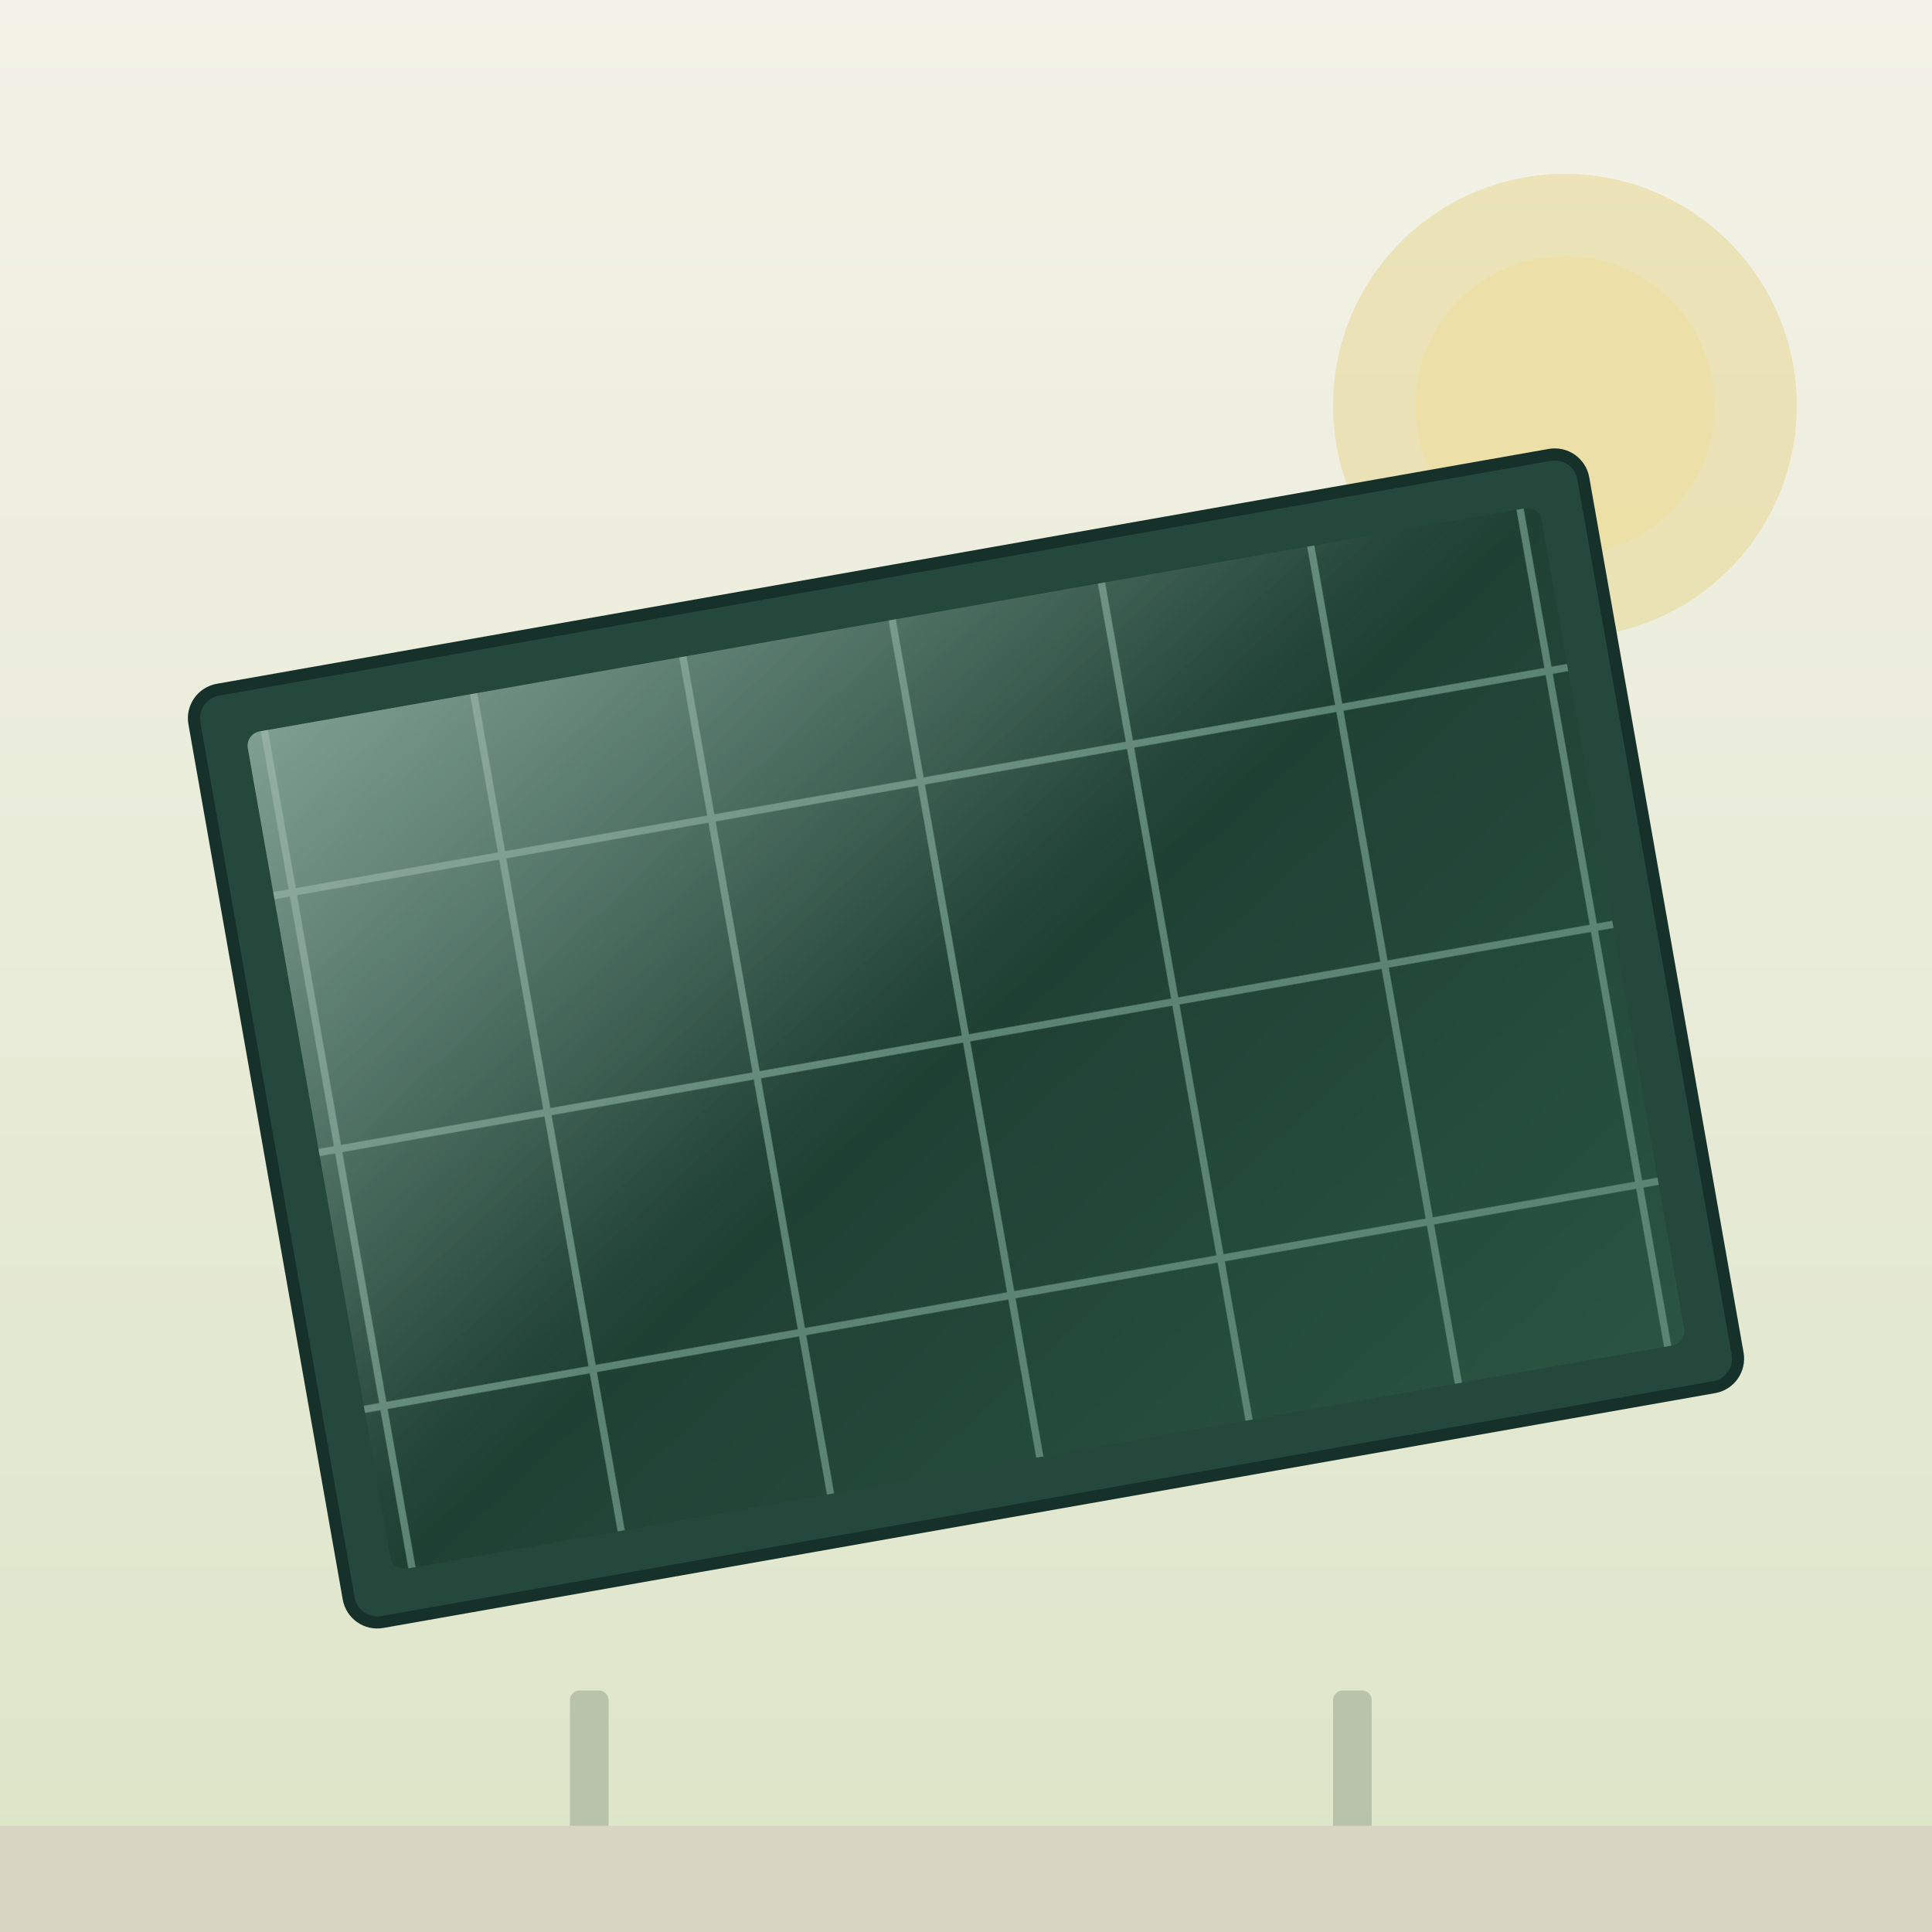
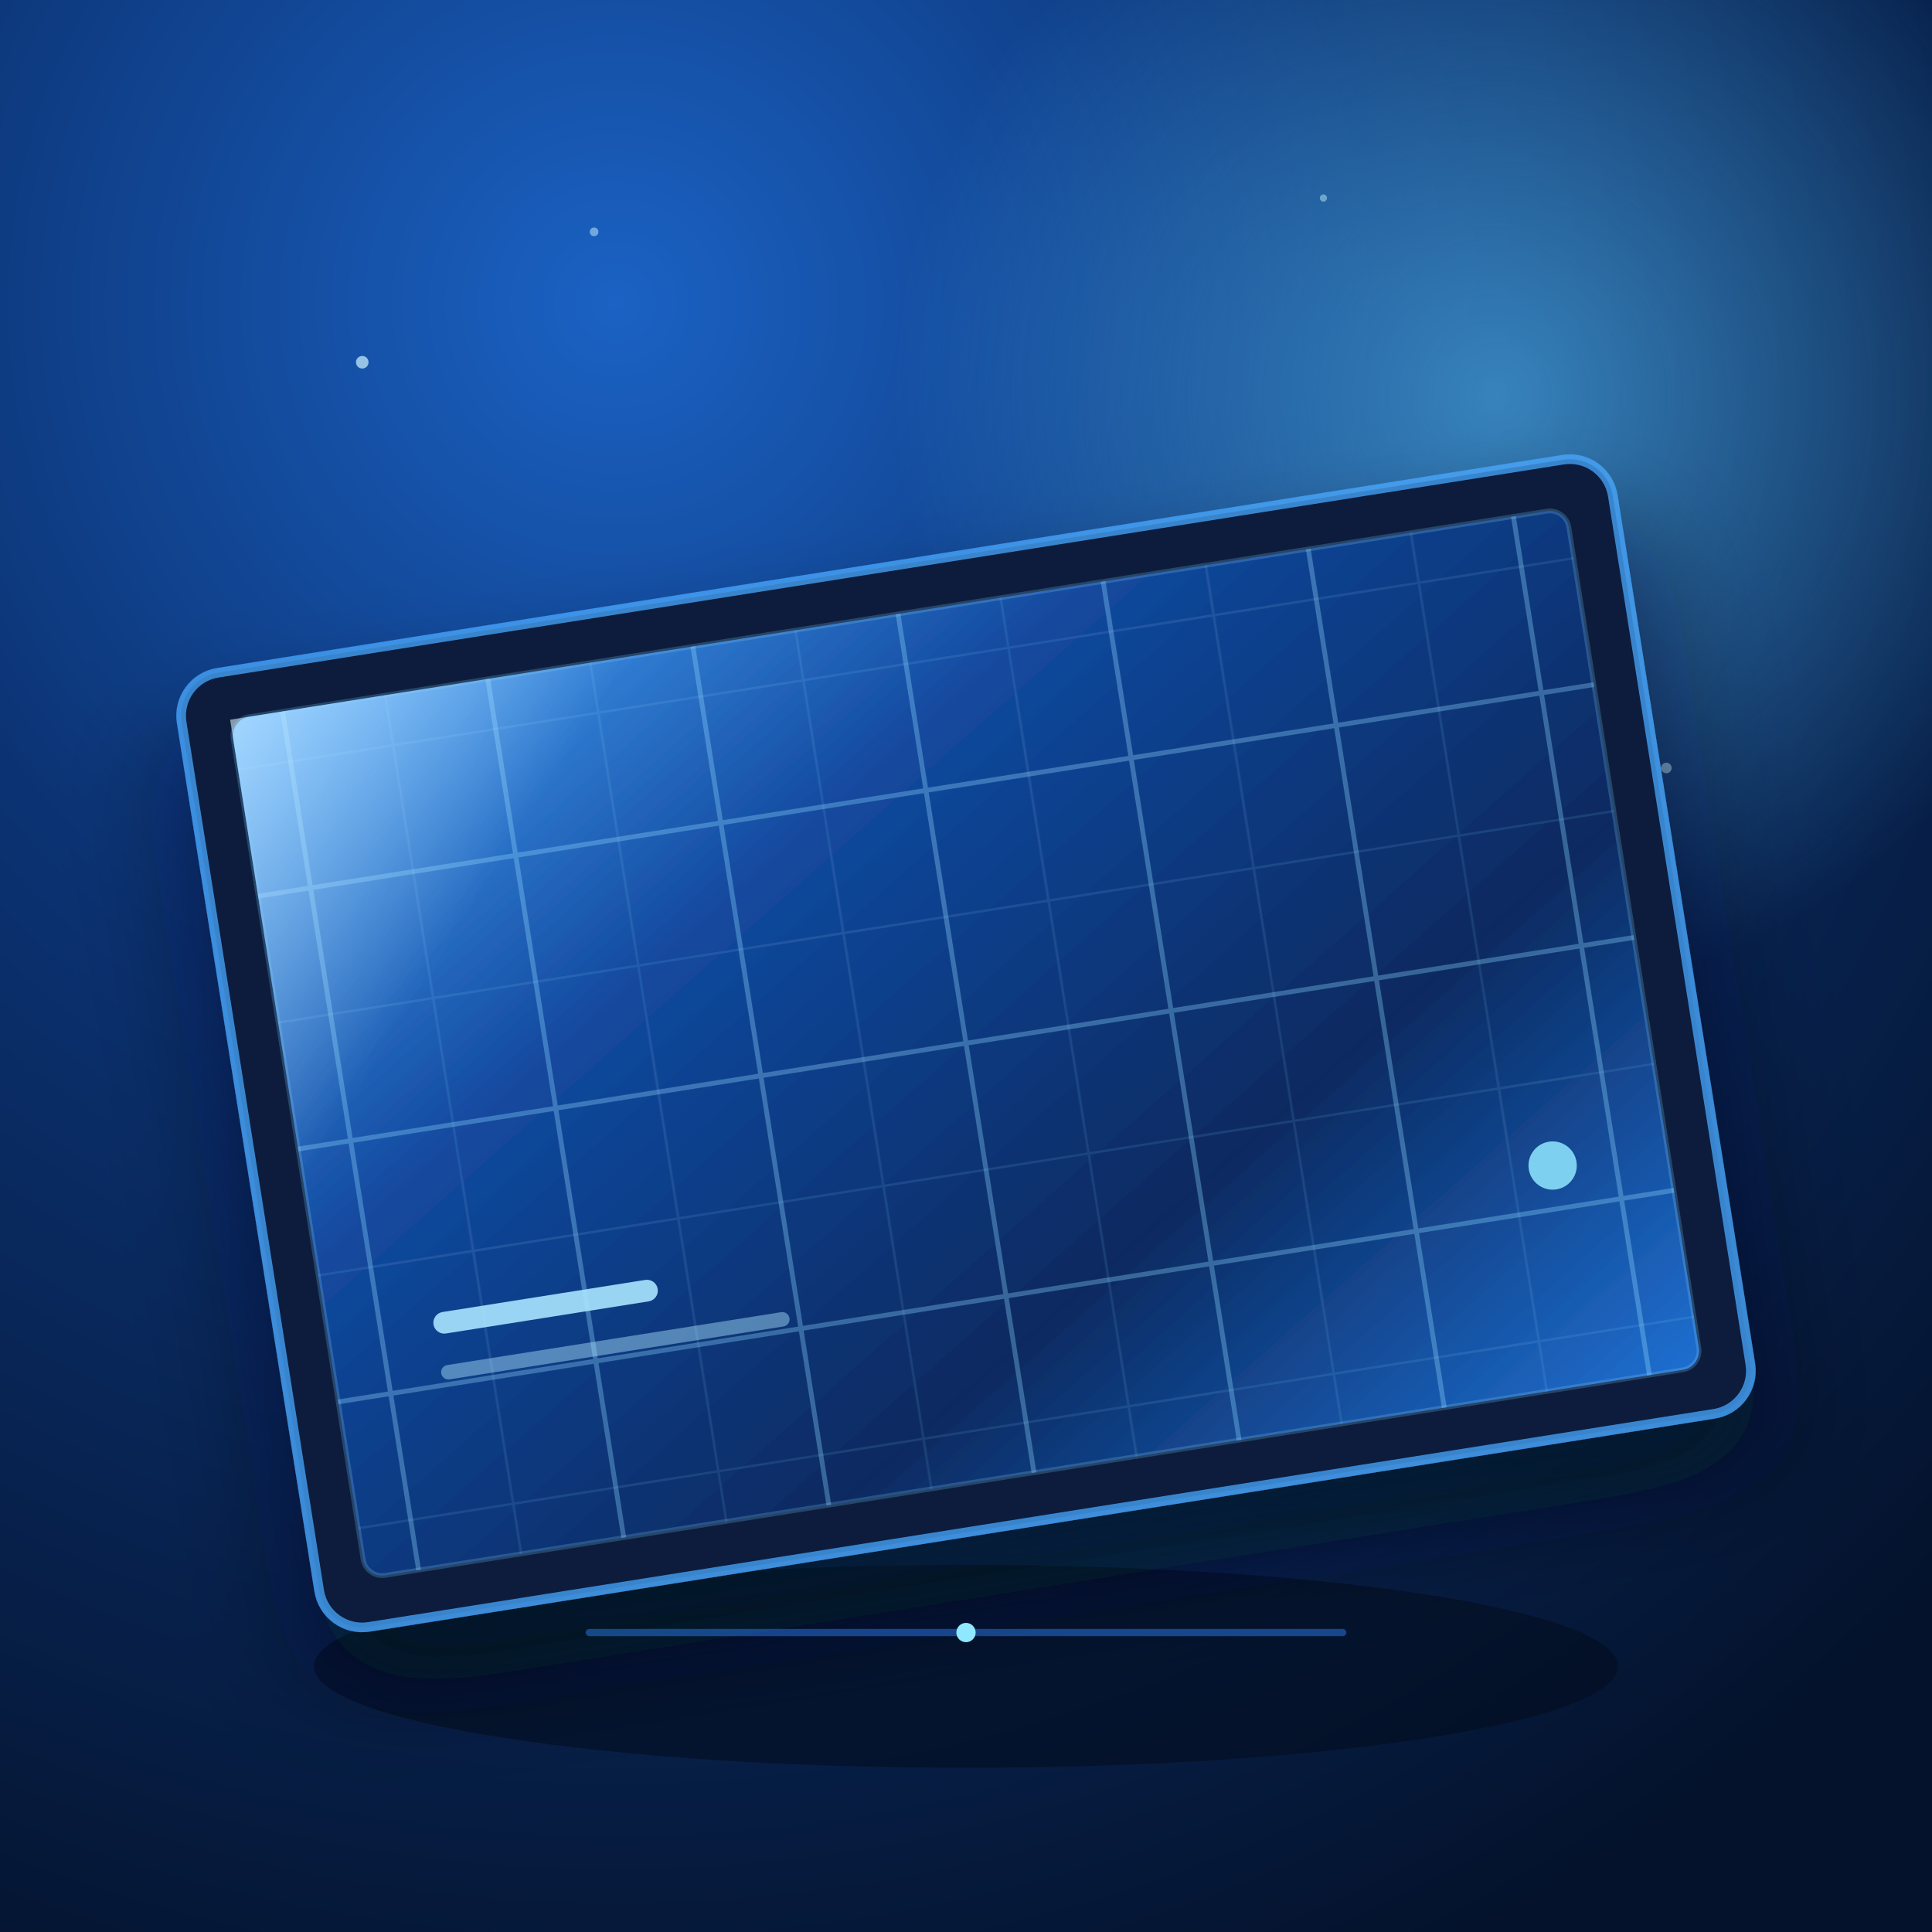
- <svg xmlns="http://www.w3.org/2000/svg" viewBox="0 0 800 800" role="img" aria-label="Monocrystalline solar panel illustration">
+ <svg xmlns="http://www.w3.org/2000/svg" viewBox="0 0 800 800" role="img" aria-label="Monocrystalline solar panel in deep blue light">
  <defs>
-     <linearGradient id="bg" x1="0" y1="0" x2="0" y2="1">
-       <stop offset="0" stop-color="#f4f2e8" />
-       <stop offset="1" stop-color="#dde5c8" />
+     <radialGradient id="pp-bg" cx=".32" cy=".16" r=".95">
+       <stop offset="0" stop-color="#1b62c4" />
+       <stop offset=".42" stop-color="#0b3272" />
+       <stop offset="1" stop-color="#04122b" />
+     </radialGradient>
+     <linearGradient id="pp-glass" x1="0" y1="0" x2="1" y2="1">
+       <stop offset="0" stop-color="#4aa8ff" />
+       <stop offset=".32" stop-color="#12499e" />
+       <stop offset=".68" stop-color="#0a2a61" />
+       <stop offset="1" stop-color="#1f6fd1" />
    </linearGradient>
-     <linearGradient id="glass" x1="0" y1="0" x2="1" y2="1">
-       <stop offset="0" stop-color="#3b6b58" />
-       <stop offset="0.45" stop-color="#1d3f33" />
-       <stop offset="1" stop-color="#2a5443" />
+     <pattern id="pp-cells" width="86" height="106" patternUnits="userSpaceOnUse">
+       <path d="M0 0h86v106H0z" fill="none" stroke="#8fd6ff" stroke-opacity=".34" stroke-width="2" />
+       <path d="M43 0v106M0 53h86" stroke="#8fd6ff" stroke-opacity=".12" stroke-width="1" />
+     </pattern>
+     <linearGradient id="pp-glare" x1="0" y1="0" x2="1" y2="1">
+       <stop offset="0" stop-color="#e4f8ff" stop-opacity=".58" />
+       <stop offset=".4" stop-color="#e4f8ff" stop-opacity="0" />
    </linearGradient>
-     <pattern id="cells" width="88" height="108" patternUnits="userSpaceOnUse">
-       <rect width="88" height="108" fill="none" stroke="#5c8474" stroke-width="3" />
-     </pattern>
-     <linearGradient id="glare" x1="0" y1="0" x2="1" y2="1">
-       <stop offset="0" stop-color="#ffffff" stop-opacity=".35" />
-       <stop offset="0.5" stop-color="#ffffff" stop-opacity="0" />
-     </linearGradient>
+     <radialGradient id="pp-glow" cx=".5" cy=".5" r=".5">
+       <stop offset="0" stop-color="#5cc8ff" stop-opacity=".55" />
+       <stop offset="1" stop-color="#5cc8ff" stop-opacity="0" />
+     </radialGradient>
+     <filter id="pp-shadow" x="-30%" y="-30%" width="160%" height="160%">
+       <feDropShadow dx="0" dy="26" stdDeviation="24" flood-color="#020b1c" flood-opacity=".6" />
+     </filter>
  </defs>
-   <rect width="800" height="800" fill="url(#bg)" />
-   <circle cx="648" cy="168" r="96" fill="#e6d58c" opacity=".5" />
-   <circle cx="648" cy="168" r="62" fill="#eddf9f" opacity=".65" />
-   <g transform="translate(400 430) rotate(-10)">
-     <rect x="-292" y="-196" width="584" height="392" rx="12" fill="#24483c" />
-     <rect x="-272" y="-176" width="544" height="352" rx="6" fill="url(#glass)" />
-     <rect x="-272" y="-176" width="544" height="352" rx="6" fill="url(#cells)" />
-     <rect x="-272" y="-176" width="544" height="352" rx="6" fill="url(#glare)" />
-     <rect x="-292" y="-196" width="584" height="392" rx="12" fill="none" stroke="#16302a" stroke-width="5" />
+   <rect width="800" height="800" fill="url(#pp-bg)" />
+   <circle cx="620" cy="164" r="250" fill="url(#pp-glow)" />
+   <g fill="#c9f4ff">
+     <circle cx="150" cy="150" r="2.6" opacity=".7" />
+     <circle cx="246" cy="96" r="1.8" opacity=".5" />
+     <circle cx="690" cy="318" r="2.2" opacity=".55" />
+     <circle cx="112" cy="336" r="1.7" opacity=".45" />
+     <circle cx="548" cy="82" r="1.5" opacity=".45" />
+     <circle cx="660" cy="514" r="1.8" opacity=".4" />
  </g>
-   <g fill="#b9c3a9">
-     <rect x="236" y="700" width="16" height="62" rx="4" />
-     <rect x="552" y="700" width="16" height="62" rx="4" />
+   <ellipse cx="400" cy="690" rx="270" ry="42" fill="#020b1c" opacity=".55" />
+   <g transform="translate(400 432) rotate(-9)" filter="url(#pp-shadow)">
+     <rect x="-300" y="-200" width="600" height="400" rx="18" fill="#081b3c" />
+     <rect x="-300" y="-200" width="600" height="400" rx="18" fill="none" stroke="#4aa8ff" stroke-opacity=".75" stroke-width="4" />
+     <rect x="-280" y="-180" width="560" height="360" rx="8" fill="url(#pp-glass)" />
+     <rect x="-280" y="-180" width="560" height="360" rx="8" fill="url(#pp-cells)" />
+     <path d="M-280-180H-70L-280 60Z" fill="url(#pp-glare)" />
+     <rect x="-280" y="-180" width="560" height="360" rx="8" fill="none" stroke="#8fd6ff" stroke-opacity=".22" stroke-width="2" />
+     <g fill="#a8e4ff" opacity=".9">
+       <rect x="-236" y="76" width="94" height="9" rx="4.5" />
+       <rect x="-236" y="98" width="146" height="6" rx="3" opacity=".5" />
+     </g>
+     <circle cx="232" cy="88" r="10" fill="#8fe8ff" opacity=".85" />
  </g>
-   <rect y="756" width="800" height="44" fill="#d8d5c2" />
+   <path d="M244 676h312" stroke="#2d86ff" stroke-opacity=".45" stroke-width="3" stroke-linecap="round" />
+   <circle cx="400" cy="676" r="4" fill="#8fe8ff" />
</svg>
